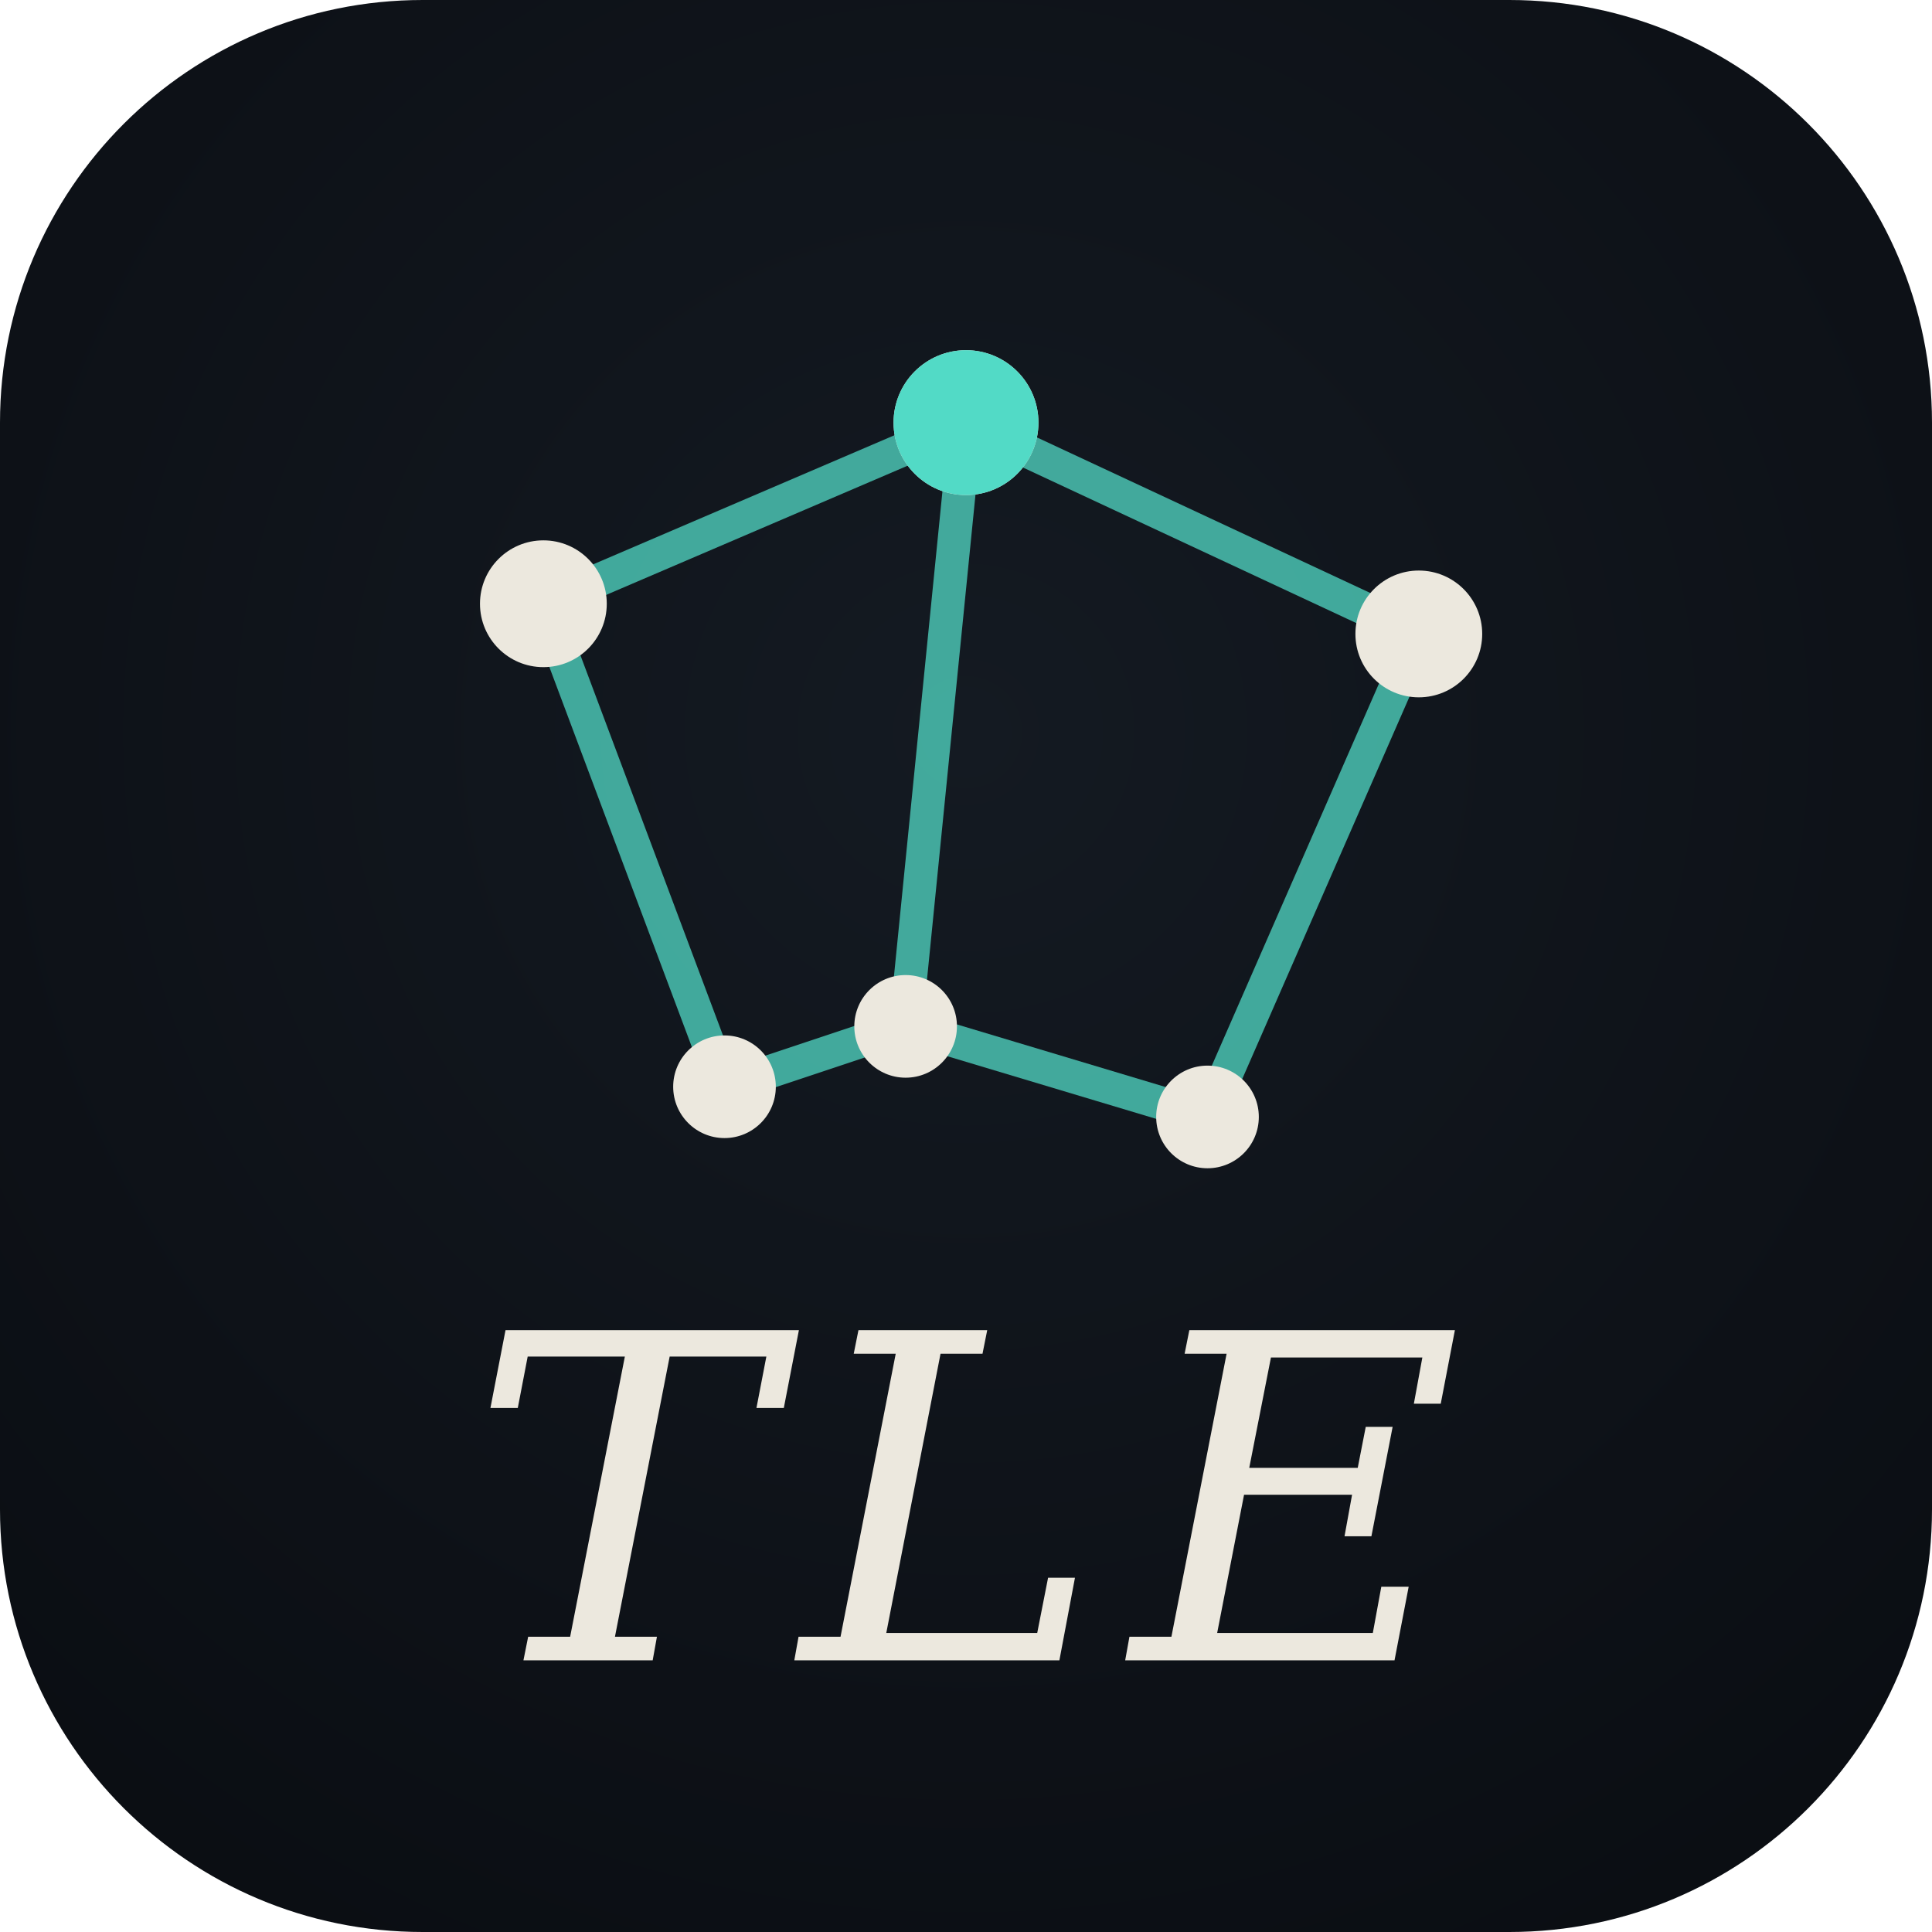
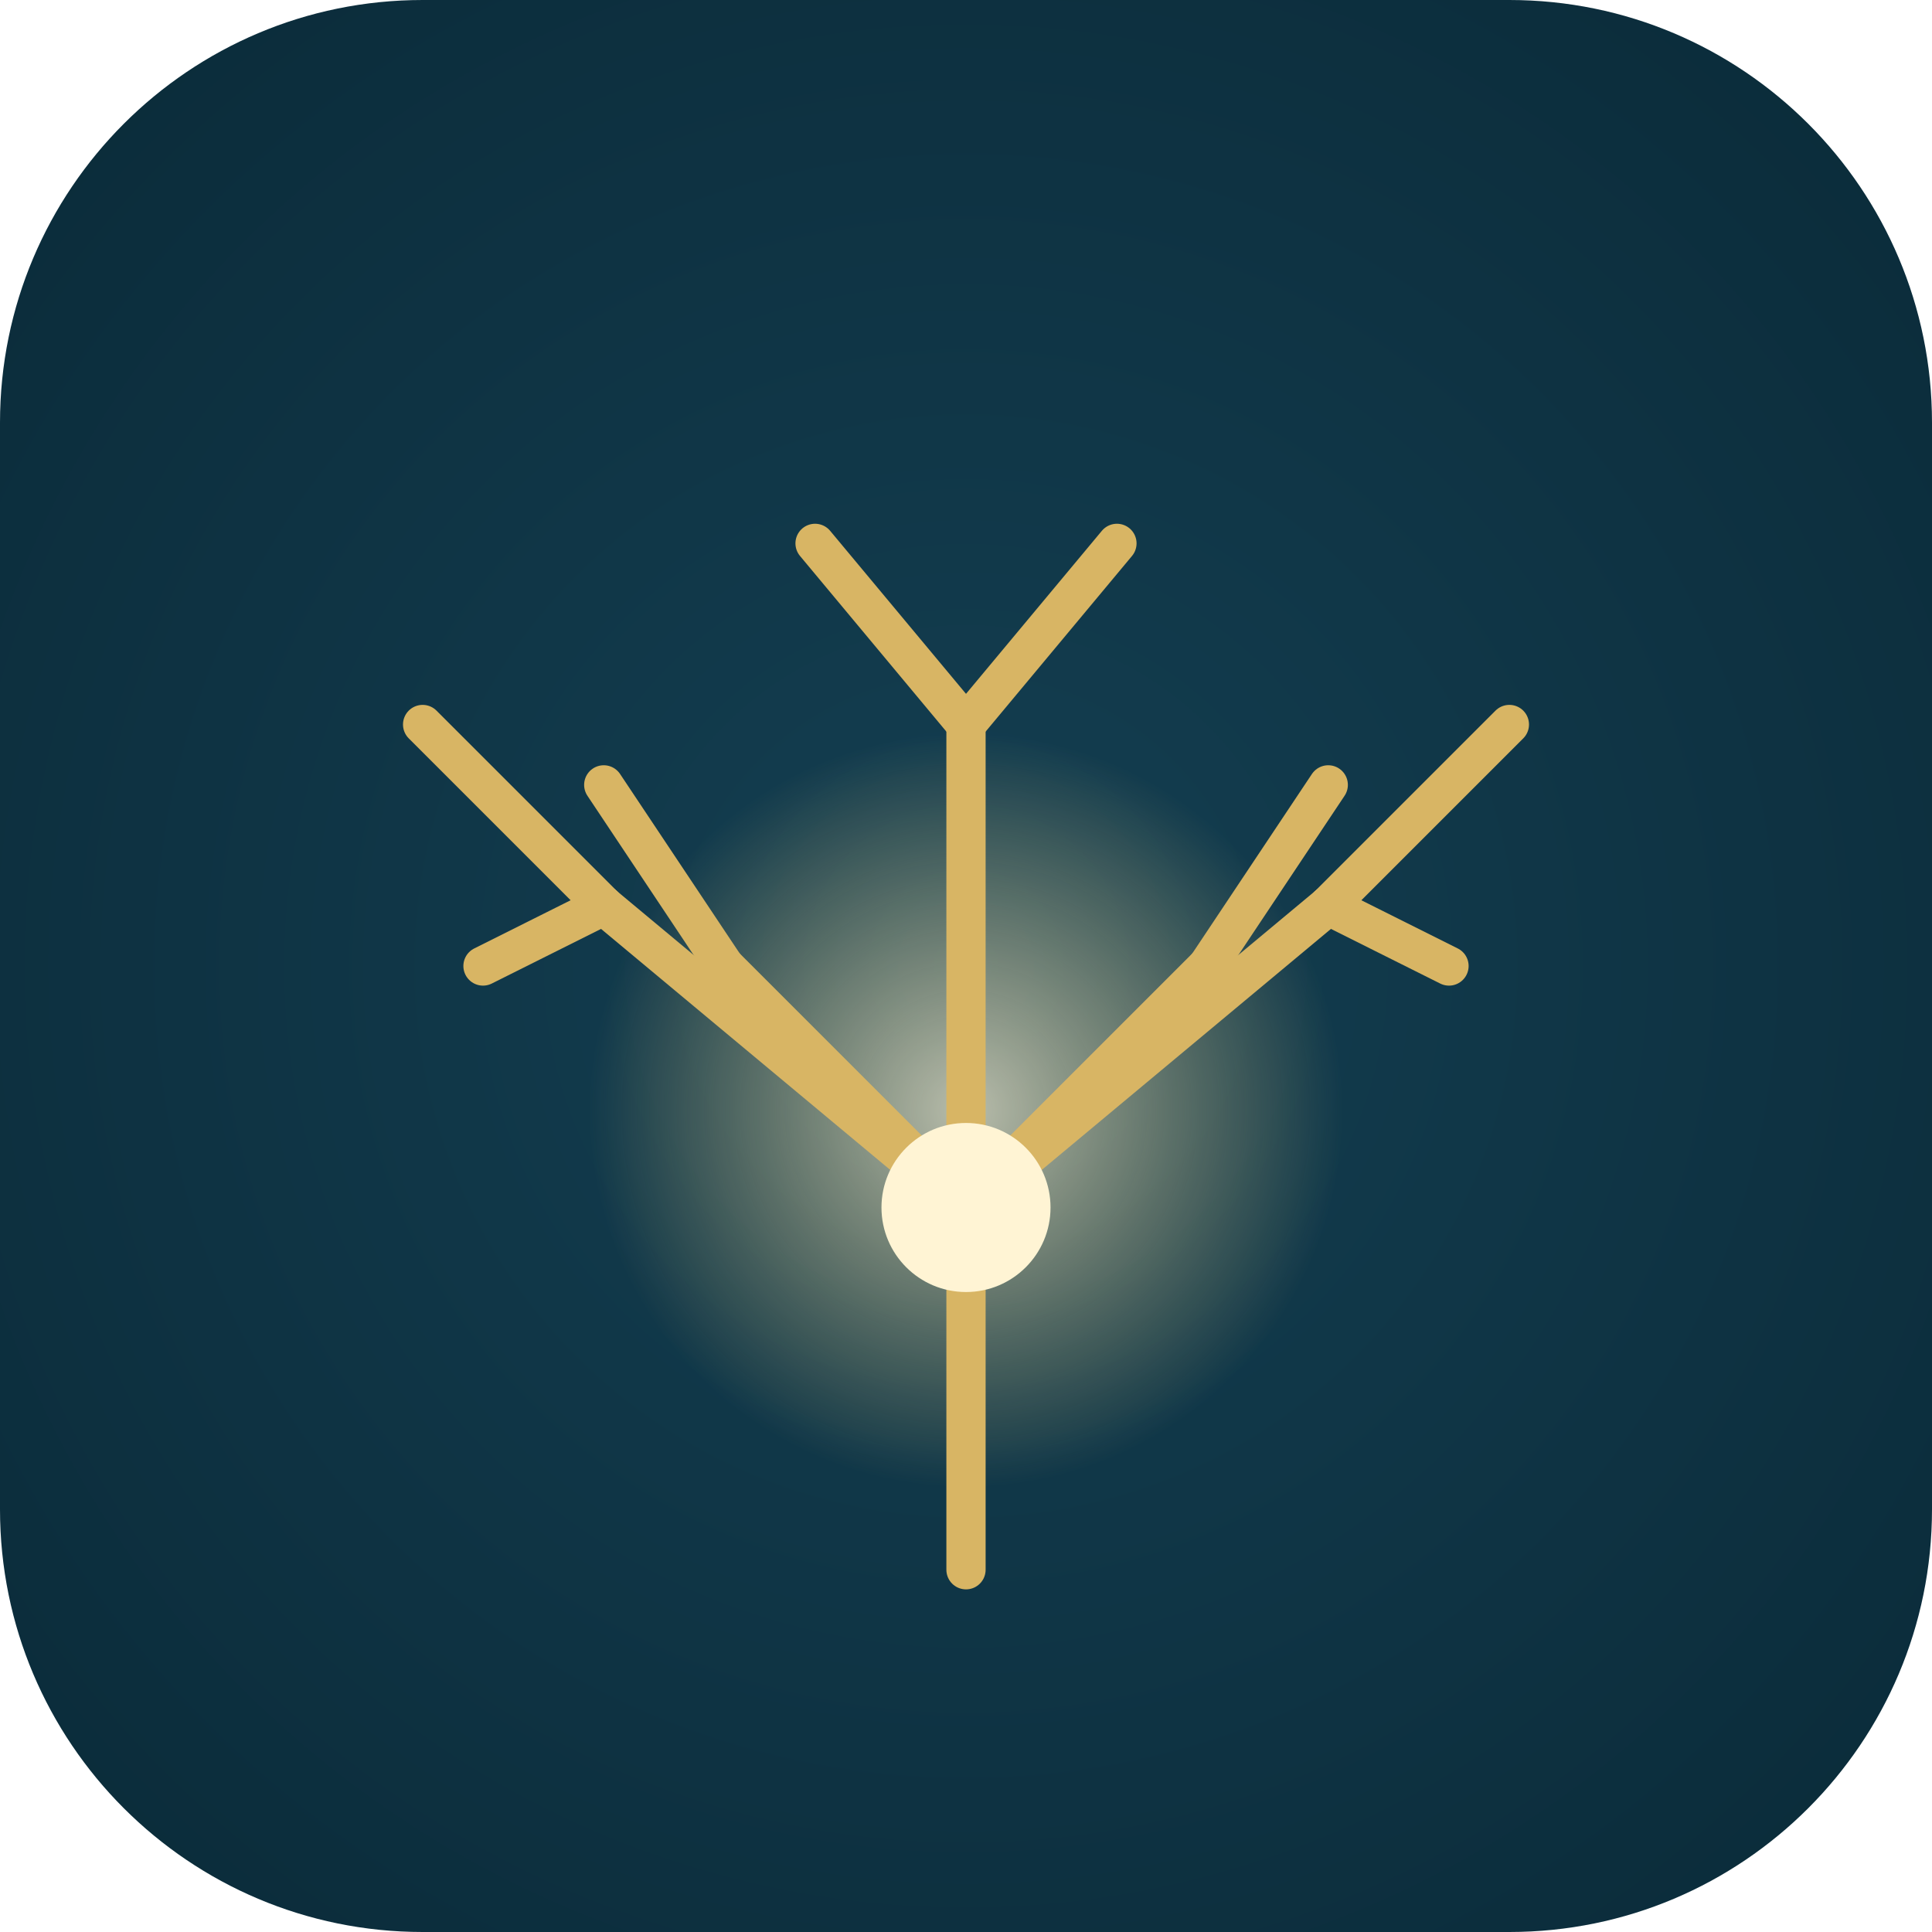
<svg xmlns="http://www.w3.org/2000/svg" viewBox="0 0 64 64">
  <defs>
-     <radialGradient id="bg" cx="50%" cy="38%" r="75%">
-       <stop offset="0%" stop-color="#141A22" />
-       <stop offset="100%" stop-color="#0A0D12" />
+     <radialGradient id="bg" cx="50%" cy="50%" r="70%">
+       <stop offset="0%" stop-color="#143F52" />
+       <stop offset="100%" stop-color="#0A2A38" />
+     </radialGradient>
+     <radialGradient id="glow" cx="50%" cy="55%" r="35%">
+       <stop offset="0%" stop-color="#FFF4D4" stop-opacity="0.7" />
+       <stop offset="100%" stop-color="#F5D37A" stop-opacity="0" />
    </radialGradient>
  </defs>
  <rect width="64" height="64" rx="14" fill="url(#bg)" />
-   <g stroke="#52DAC6" stroke-width="1.1" opacity="0.75">
-     <line x1="18" y1="20" x2="32" y2="14" />
-     <line x1="32" y1="14" x2="47" y2="21" />
-     <line x1="18" y1="20" x2="24" y2="36" />
-     <line x1="32" y1="14" x2="30" y2="34" />
-     <line x1="47" y1="21" x2="40" y2="37" />
-     <line x1="24" y1="36" x2="30" y2="34" />
-     <line x1="30" y1="34" x2="40" y2="37" />
+   <circle cx="32" cy="35" r="18" fill="url(#glow)" />
+   <g stroke="#D8B564" stroke-width="1.3" stroke-linecap="round" fill="none">
+     <path d="M32 52 L32 40" />
+     <path d="M32 40 L20 30" />
+     <path d="M32 40 L44 30" />
+     <path d="M32 40 L32 24" />
+     <path d="M32 40 L24 32" />
+     <path d="M32 40 L40 32" />
+     <path d="M20 30 L14 24" />
+     <path d="M20 30 L16 32" />
+     <path d="M44 30 L50 24" />
+     <path d="M44 30 L48 32" />
+     <path d="M32 24 L27 18" />
+     <path d="M32 24 L37 18" />
+     <path d="M24 32 L20 26" />
+     <path d="M40 32 L44 26" />
  </g>
-   <g fill="#ECE8DE">
-     <circle cx="18" cy="20" r="2.1" />
-     <circle cx="32" cy="14" r="2.4" />
-     <circle cx="47" cy="21" r="2.1" />
-     <circle cx="24" cy="36" r="1.7" />
-     <circle cx="30" cy="34" r="1.7" />
-     <circle cx="40" cy="37" r="1.7" />
-   </g>
-   <circle cx="32" cy="14" r="2.4" fill="#52DAC6" />
-   <text x="32" y="55" text-anchor="middle" font-family="Georgia, 'DejaVu Serif', serif" font-size="15" font-style="italic" fill="#ECE8DE" letter-spacing="1">TLE</text>
+   <circle cx="32" cy="40" r="2.8" fill="#FFF4D4" />
</svg>
